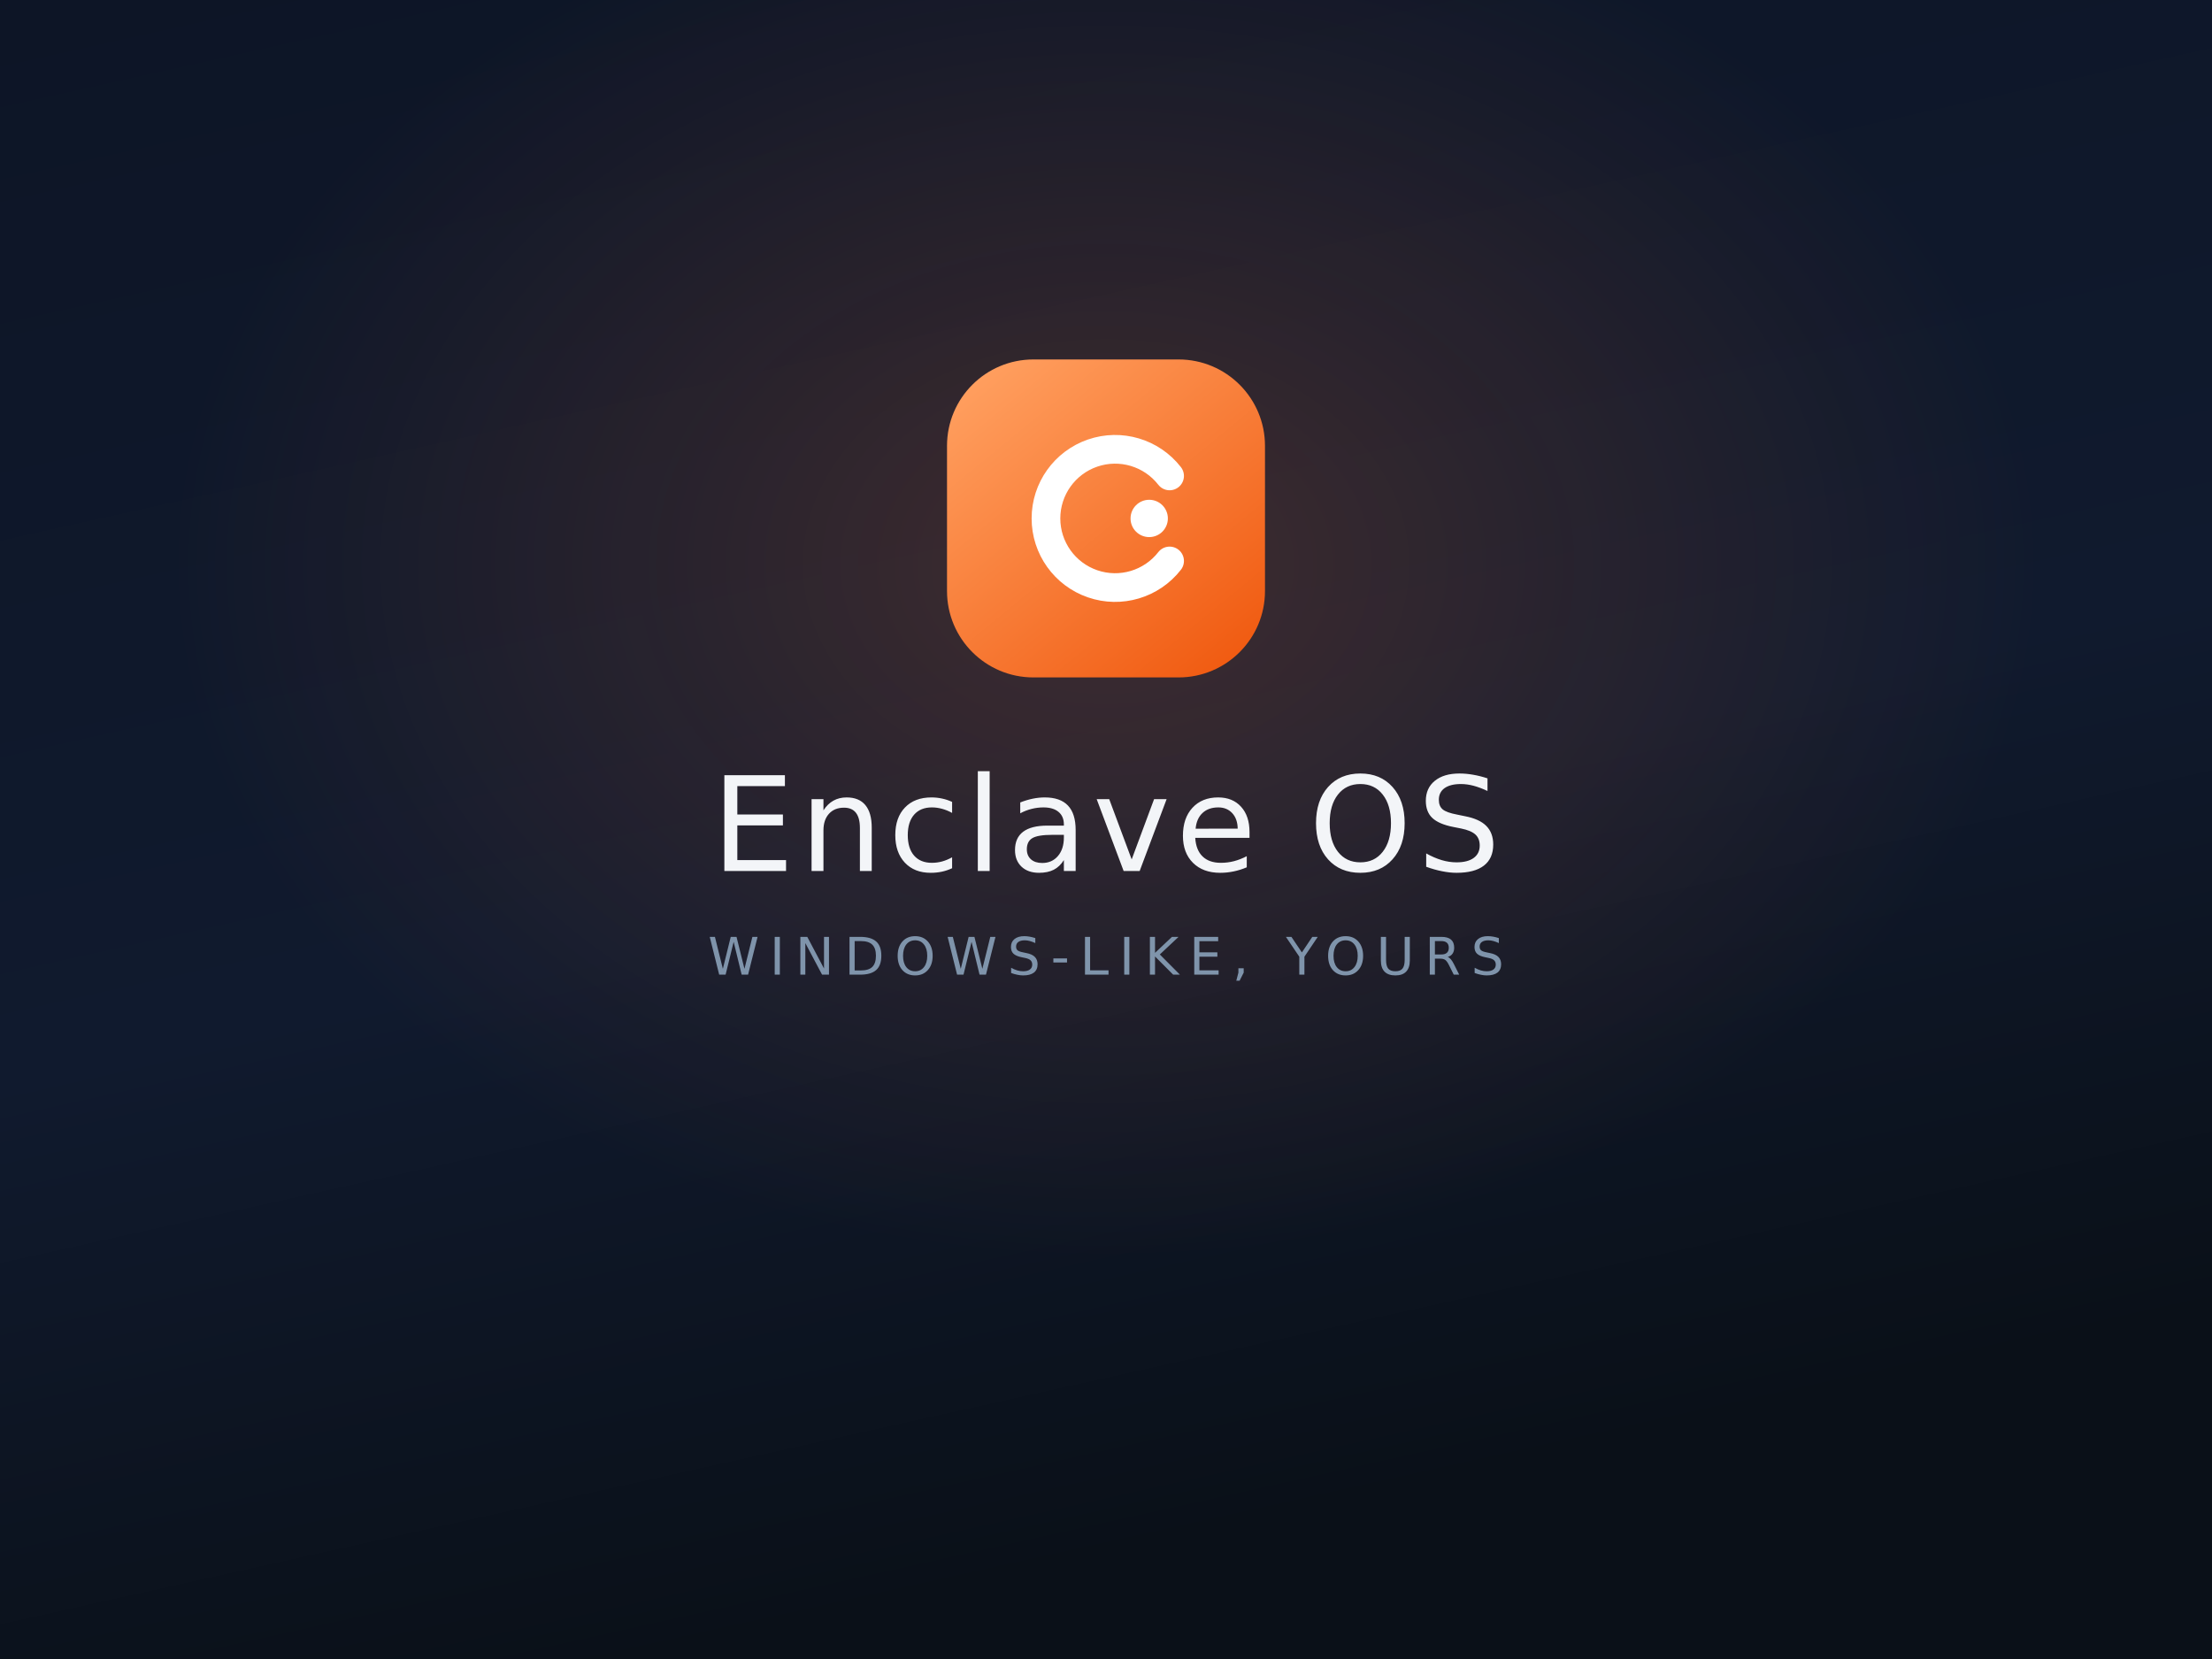
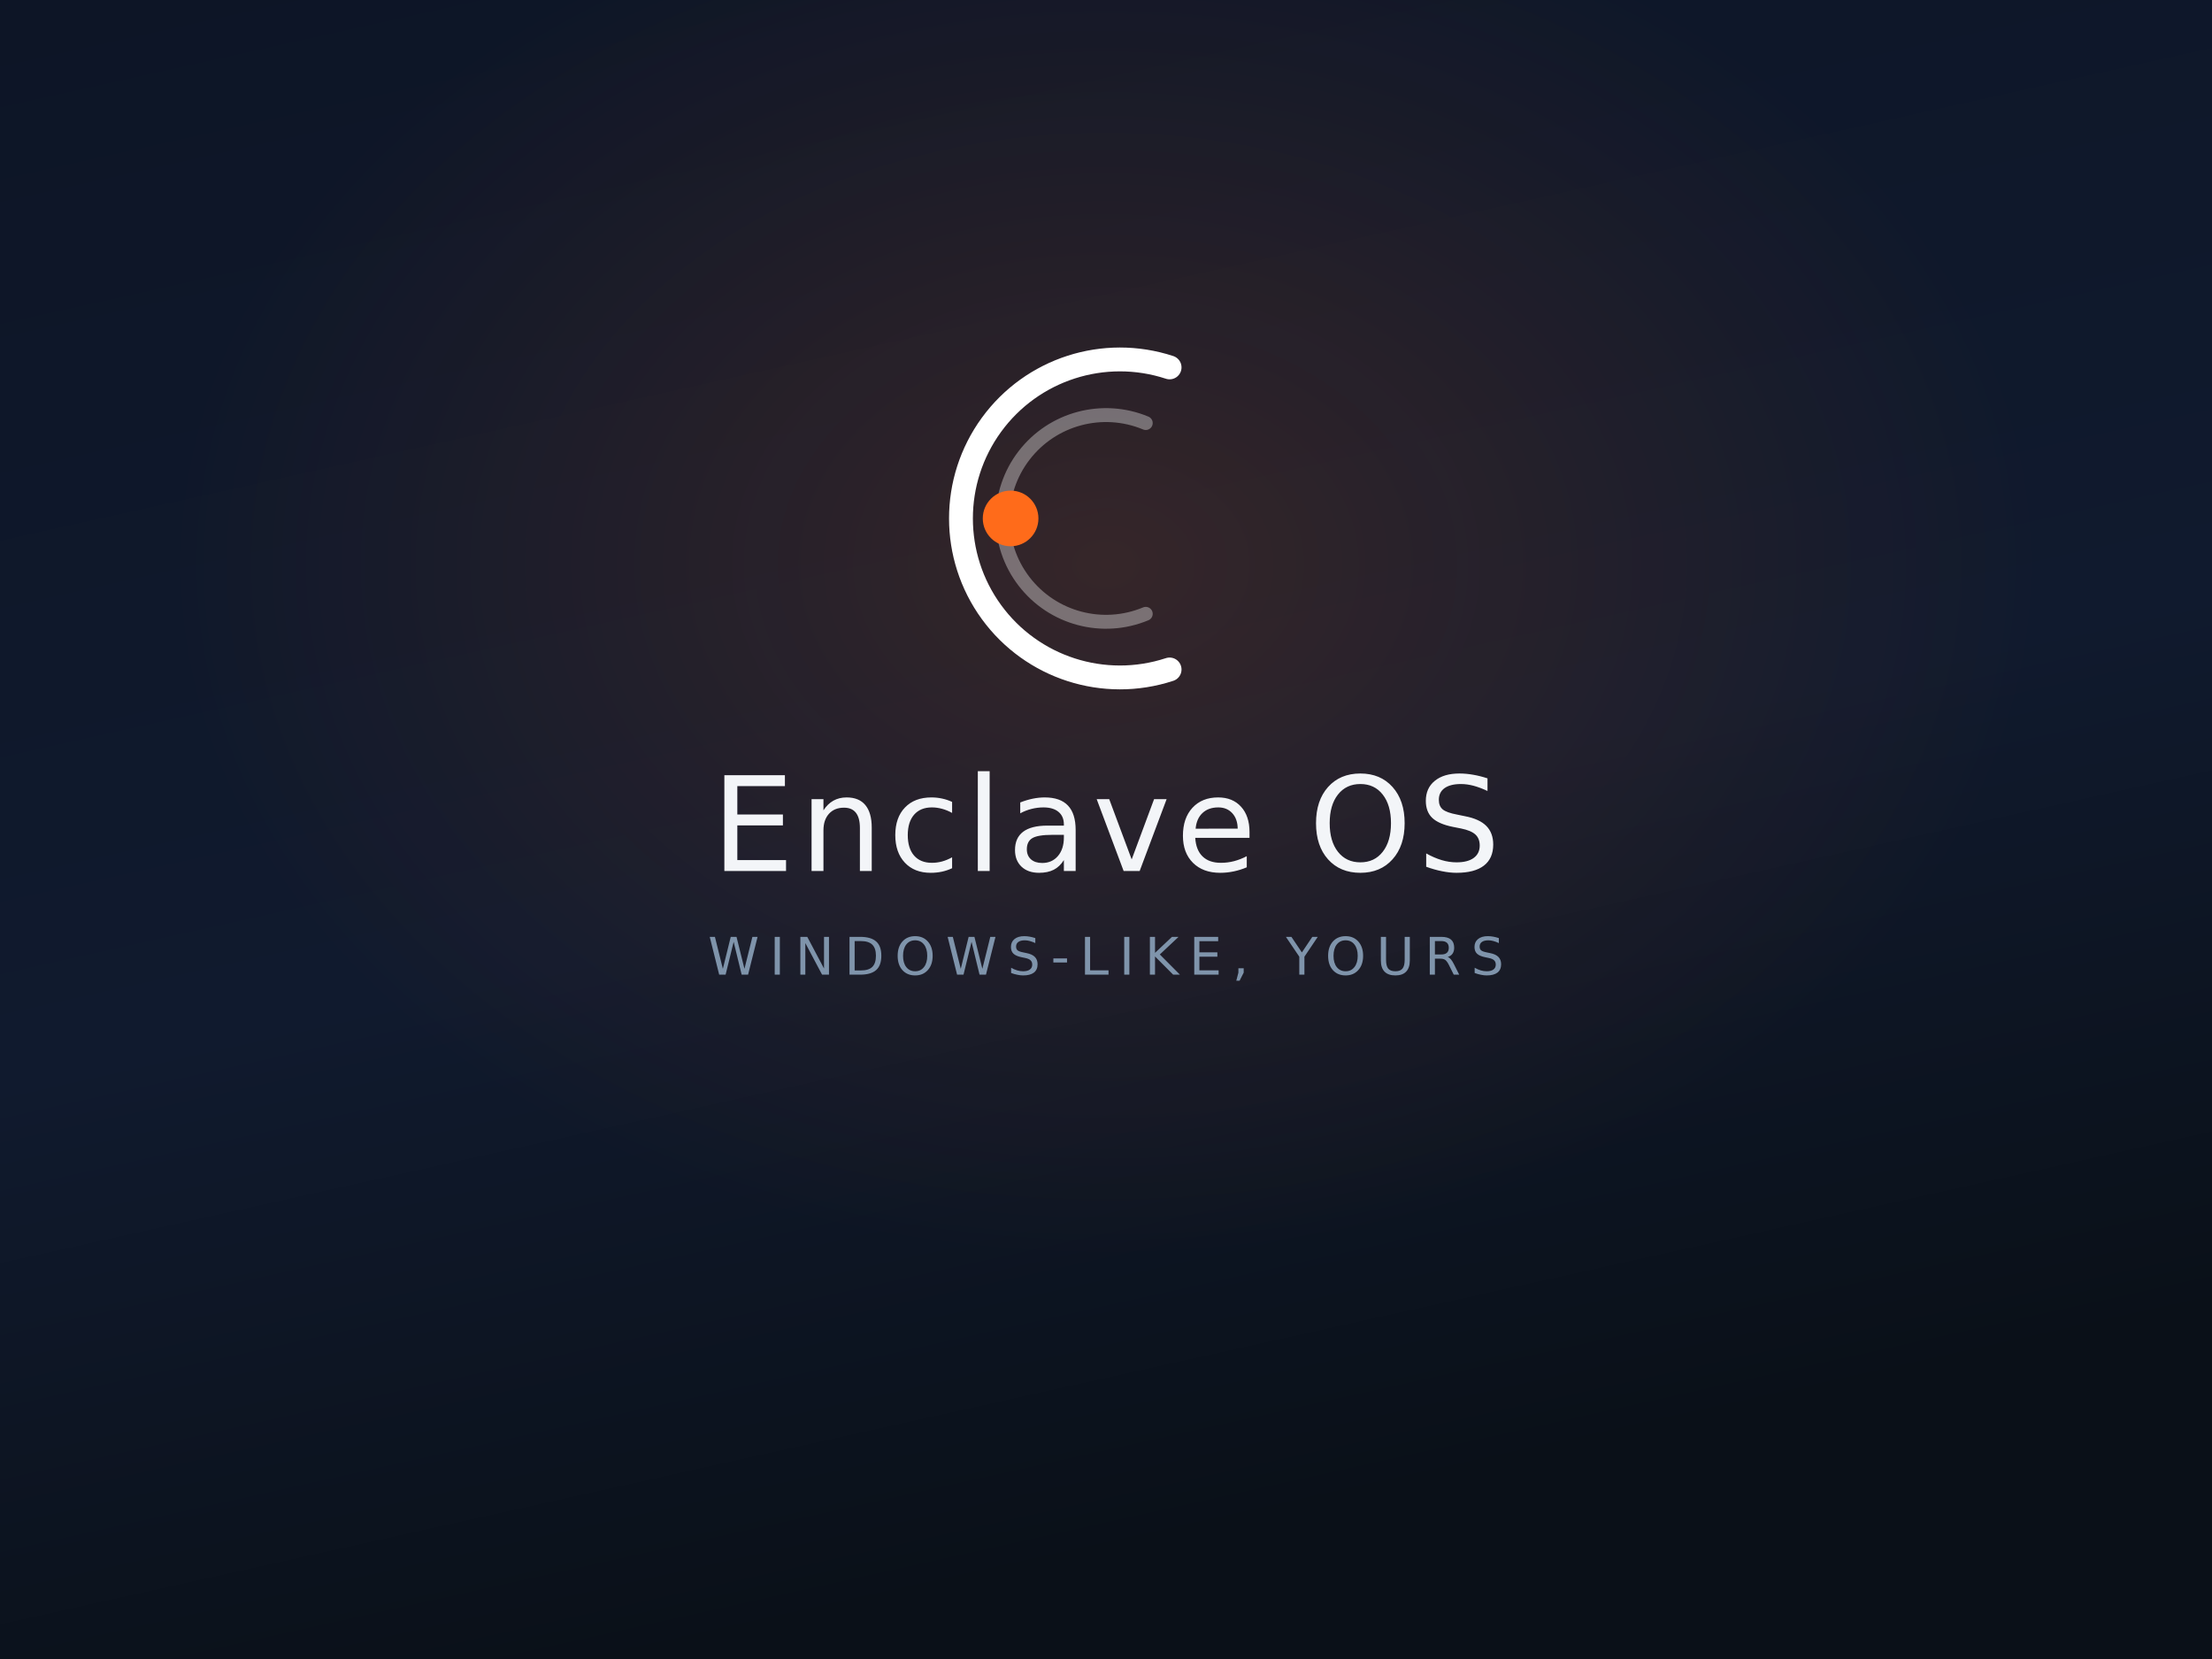
<svg xmlns="http://www.w3.org/2000/svg" width="640" height="480" viewBox="0 0 640 480">
  <defs>
    <linearGradient id="bg" x1="0" y1="0" x2="0.3" y2="1">
      <stop offset="0" stop-color="#0d1526" />
      <stop offset="0.6" stop-color="#101a2e" />
      <stop offset="1" stop-color="#0a1018" />
    </linearGradient>
    <radialGradient id="glow" cx="0.5" cy="0.34" r="0.42">
-       <stop offset="0" stop-color="#ff7a3d" stop-opacity="0.20" />
-       <stop offset="1" stop-color="#ff7a3d" stop-opacity="0" />
+       <stop offset="0" stop-color="#ff6b1a" stop-opacity="0.16" />
+       <stop offset="1" stop-color="#ff6b1a" stop-opacity="0" />
    </radialGradient>
-     <linearGradient id="tile" x1="0.12" y1="0.05" x2="0.9" y2="1">
-       <stop offset="0" stop-color="#FF9E5E" />
-       <stop offset="1" stop-color="#F0590F" />
-     </linearGradient>
  </defs>
  <rect width="640" height="480" fill="url(#bg)" />
  <rect width="640" height="480" fill="url(#glow)" />
-   <g transform="translate(320 150)">
-     <rect x="-46" y="-46" width="92" height="92" rx="25" fill="url(#tile)" />
-     <path d="M 18.4 -12.3 A 20 20 0 1 0 18.4 12.3" fill="none" stroke="#ffffff" stroke-width="8.3" stroke-linecap="round" />
-     <circle cx="12.5" cy="0" r="5.4" fill="#ffffff" />
+   <g transform="translate(320 150) scale(1.15) translate(-50 -50)">
+     <path d="M66 12 A40 40 0 1 0 66 88" stroke="#ffffff" stroke-width="6" fill="none" stroke-linecap="round" />
+     <path d="M60 26 A26 26 0 1 0 60 74" stroke="#ffffff" stroke-width="3.5" fill="none" stroke-linecap="round" opacity="0.35" />
+     <circle cx="26" cy="50" r="7" fill="#ff6b1a" />
  </g>
  <text x="320" y="252" text-anchor="middle" fill="#F3F5F8" font-family="DejaVu Sans, Segoe UI, sans-serif" font-size="38" font-weight="500" letter-spacing="1.5">Enclave OS</text>
  <text x="320" y="282" text-anchor="middle" fill="#7f94ab" font-family="DejaVu Sans, Segoe UI, sans-serif" font-size="15" letter-spacing="3">WINDOWS-LIKE, YOURS</text>
</svg>
